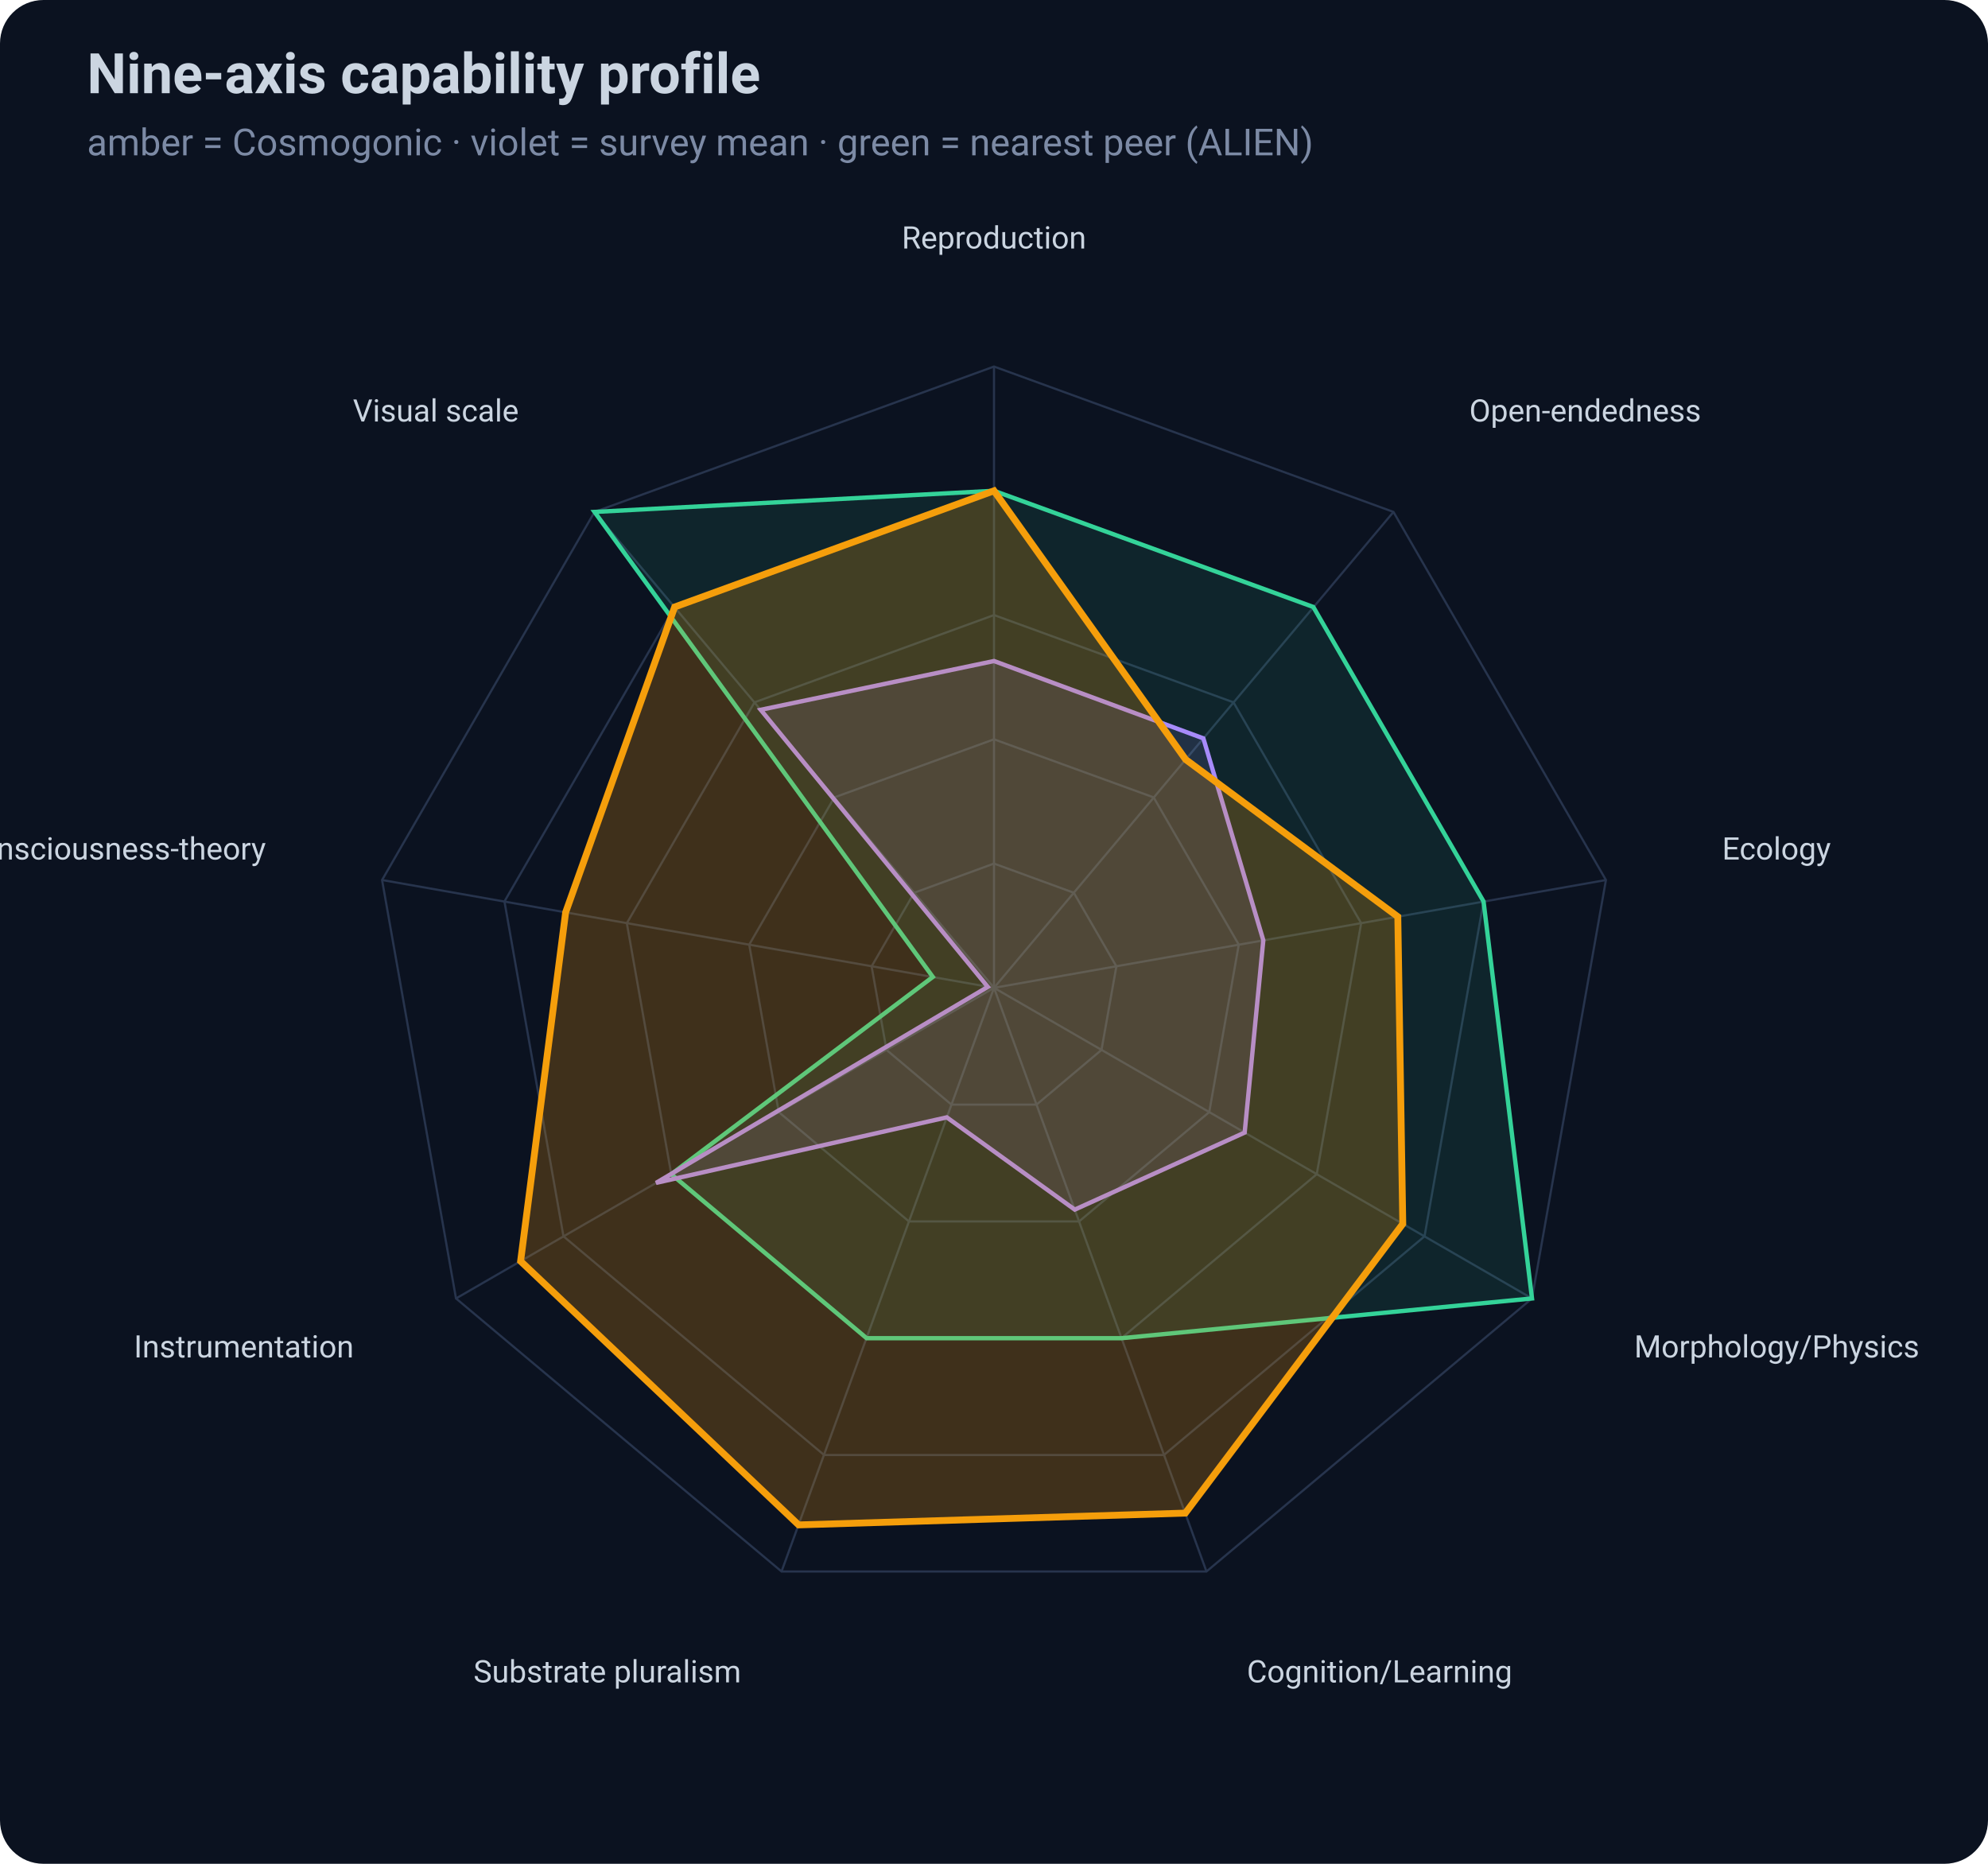
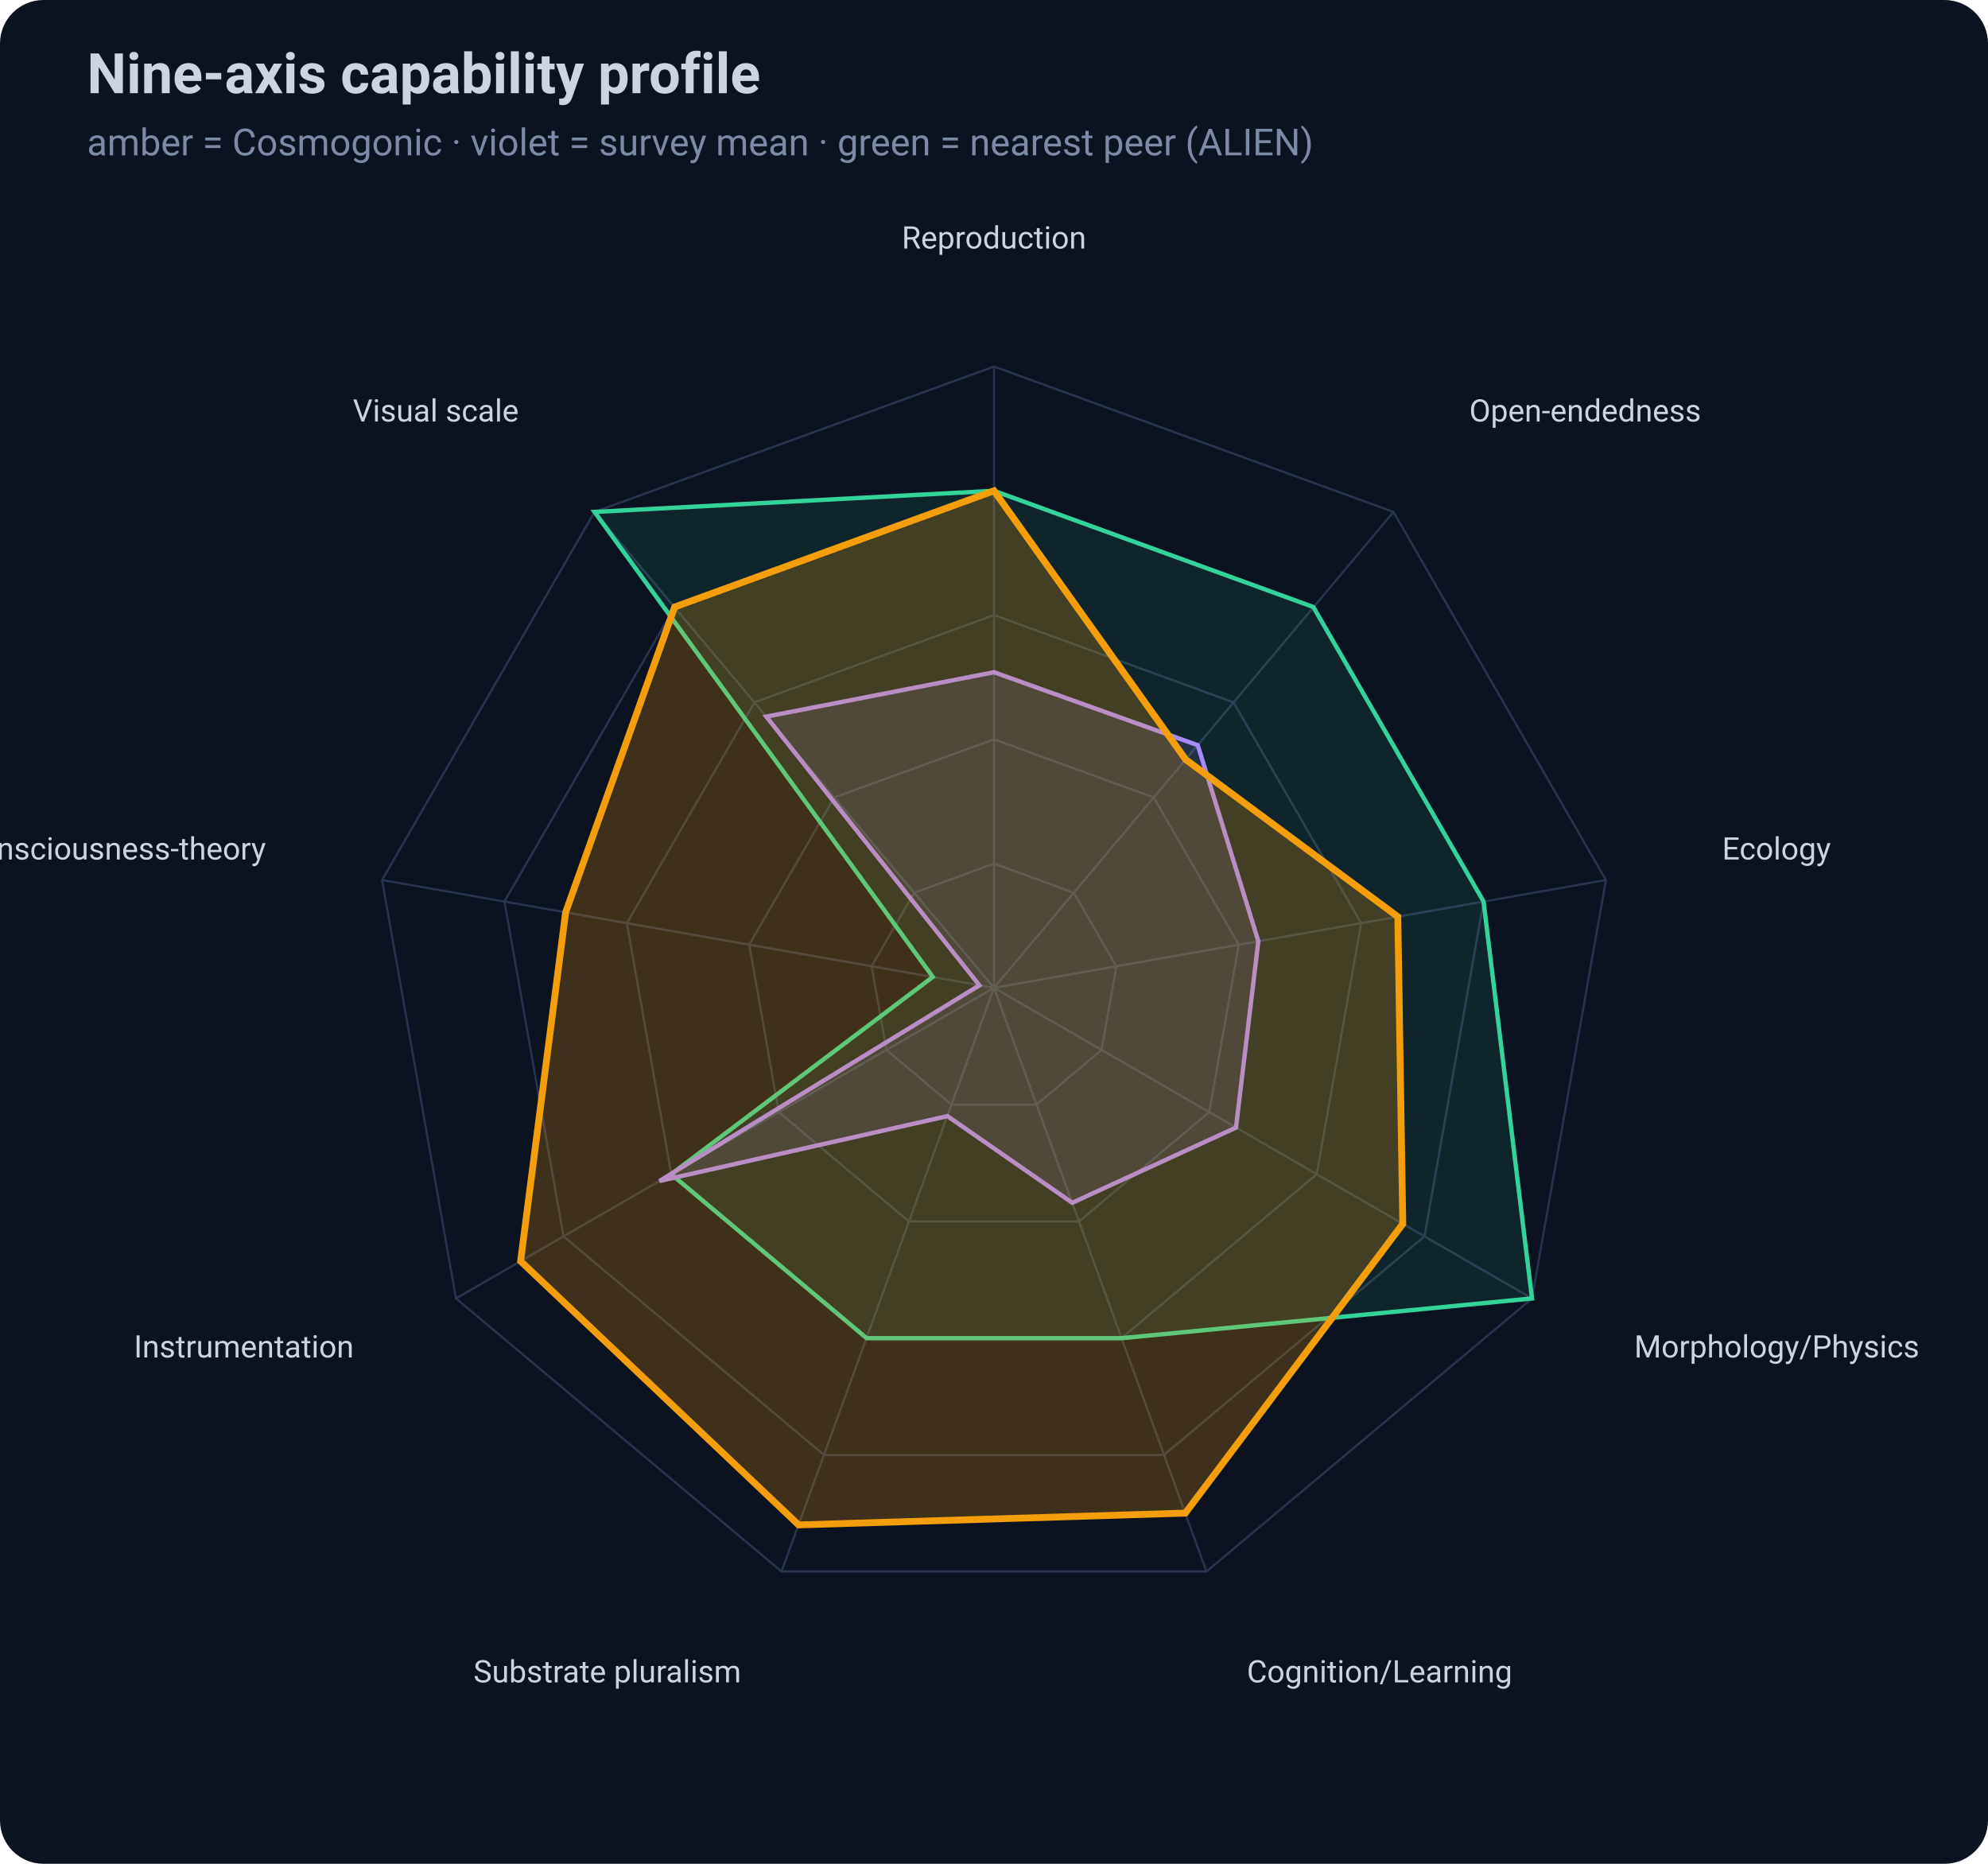
<svg xmlns="http://www.w3.org/2000/svg" viewBox="0 0 640 600" font-family="ui-sans-serif,system-ui,Segoe UI,Roboto,sans-serif" role="img" aria-label="Nine-axis capability radar">
  <rect width="640" height="600" rx="14" fill="#0b1220" />
  <text x="28" y="30" fill="#cbd5e1" font-size="18" font-weight="700">Nine-axis capability profile</text>
  <text x="28" y="50" fill="#7c8aa5" font-size="12">amber = Cosmogonic · violet = survey mean · green = nearest peer (ALIEN)</text>
  <polygon points="320,278 345.7,287.4 359.4,311.1 354.6,338 333.7,355.6 306.3,355.6 285.4,338 280.6,311.1 294.3,287.4" fill="none" stroke="#27344d" stroke-width="0.7" />
  <polygon points="320,238 371.4,256.7 398.8,304.1 389.3,358 347.4,393.2 292.6,393.2 250.7,358 241.2,304.1 268.6,256.7" fill="none" stroke="#27344d" stroke-width="0.7" />
  <polygon points="320,198 397.1,226.1 438.2,297.2 423.9,378 361,430.8 279,430.8 216.1,378 201.8,297.2 242.9,226.1" fill="none" stroke="#27344d" stroke-width="0.7" />
  <polygon points="320,158 422.8,195.4 477.6,290.2 458.6,398 374.7,468.4 265.3,468.4 181.4,398 162.4,290.2 217.2,195.4" fill="none" stroke="#27344d" stroke-width="0.7" />
  <polygon points="320,118 448.6,164.8 517,283.3 493.2,418 388.4,505.9 251.6,505.9 146.8,418 123,283.3 191.4,164.8" fill="none" stroke="#27344d" stroke-width="0.7" />
  <line x1="320" y1="318" x2="320" y2="118" stroke="#27344d" stroke-width="0.7" />
  <text x="320" y="80" fill="#cbd5e1" font-size="10" text-anchor="middle">Reproduction</text>
  <line x1="320" y1="318" x2="448.6" y2="164.8" stroke="#27344d" stroke-width="0.7" />
  <text x="473" y="135.7" fill="#cbd5e1" font-size="10" text-anchor="start">Open-endedness</text>
  <line x1="320" y1="318" x2="517" y2="283.3" stroke="#27344d" stroke-width="0.7" />
  <text x="554.4" y="276.7" fill="#cbd5e1" font-size="10" text-anchor="start">Ecology</text>
  <line x1="320" y1="318" x2="493.2" y2="418" stroke="#27344d" stroke-width="0.7" />
  <text x="526.1" y="437" fill="#cbd5e1" font-size="10" text-anchor="start">Morphology/Physics</text>
  <line x1="320" y1="318" x2="388.4" y2="505.9" stroke="#27344d" stroke-width="0.7" />
  <text x="401.4" y="541.6" fill="#cbd5e1" font-size="10" text-anchor="start">Cognition/Learning</text>
  <line x1="320" y1="318" x2="251.6" y2="505.9" stroke="#27344d" stroke-width="0.7" />
  <text x="238.6" y="541.6" fill="#cbd5e1" font-size="10" text-anchor="end">Substrate pluralism</text>
  <line x1="320" y1="318" x2="146.8" y2="418" stroke="#27344d" stroke-width="0.7" />
  <text x="113.9" y="437" fill="#cbd5e1" font-size="10" text-anchor="end">Instrumentation</text>
  <line x1="320" y1="318" x2="123" y2="283.3" stroke="#27344d" stroke-width="0.7" />
  <text x="85.6" y="276.7" fill="#cbd5e1" font-size="10" text-anchor="end">Consciousness-theory</text>
  <line x1="320" y1="318" x2="191.4" y2="164.8" stroke="#27344d" stroke-width="0.7" />
  <text x="167" y="135.7" fill="#cbd5e1" font-size="10" text-anchor="end">Visual scale</text>
  <polygon points="320,158 422.8,195.4 477.6,290.2 493.2,418 361,430.8 279,430.8 216.1,378 300.3,314.5 191.4,164.8" fill="#34d399" fill-opacity="0.10" stroke="#34d399" stroke-width="1.4" />
-   <polygon points="320,212.8 387.4,237.7 406.7,302.7 400.7,364.6 346,389.4 304.8,359.7 211.2,380.8 318,317.7 244.9,228.5" fill="#a78bfa" fill-opacity="0.12" stroke="#a78bfa" stroke-width="1.4" />
+   <polygon points="320,216.4 385.6,239.9 405.1,303 397.9,363 345.2,387.2 305,359.3 212.3,380.2 315.3,317.2 246.7,230.7" fill="#a78bfa" fill-opacity="0.12" stroke="#a78bfa" stroke-width="1.4" />
  <polygon points="320,158 381.7,244.5 450,295.1 451.6,394 381.6,487.1 257.1,490.9 167.6,406 182.1,293.7 217.2,195.4" fill="#f59e0b" fill-opacity="0.22" stroke="#f59e0b" stroke-width="2.2" />
</svg>
